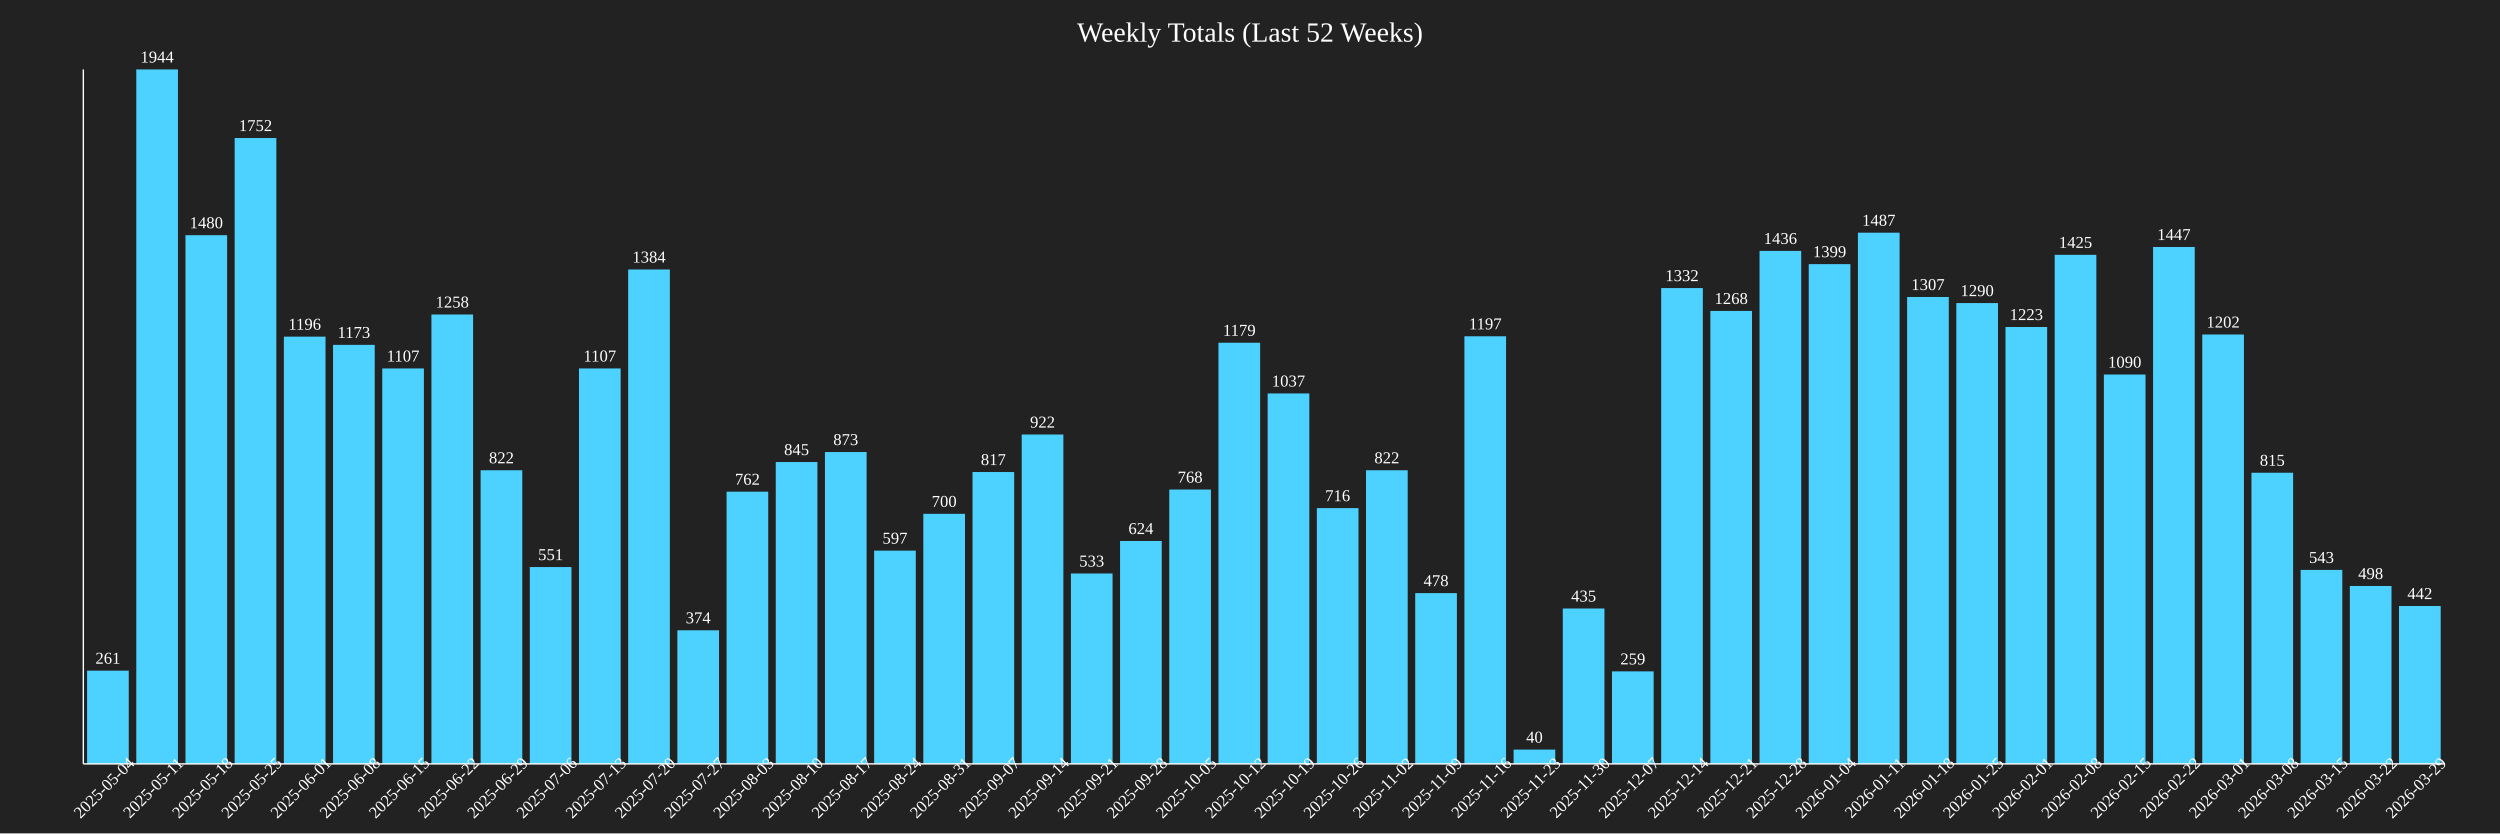
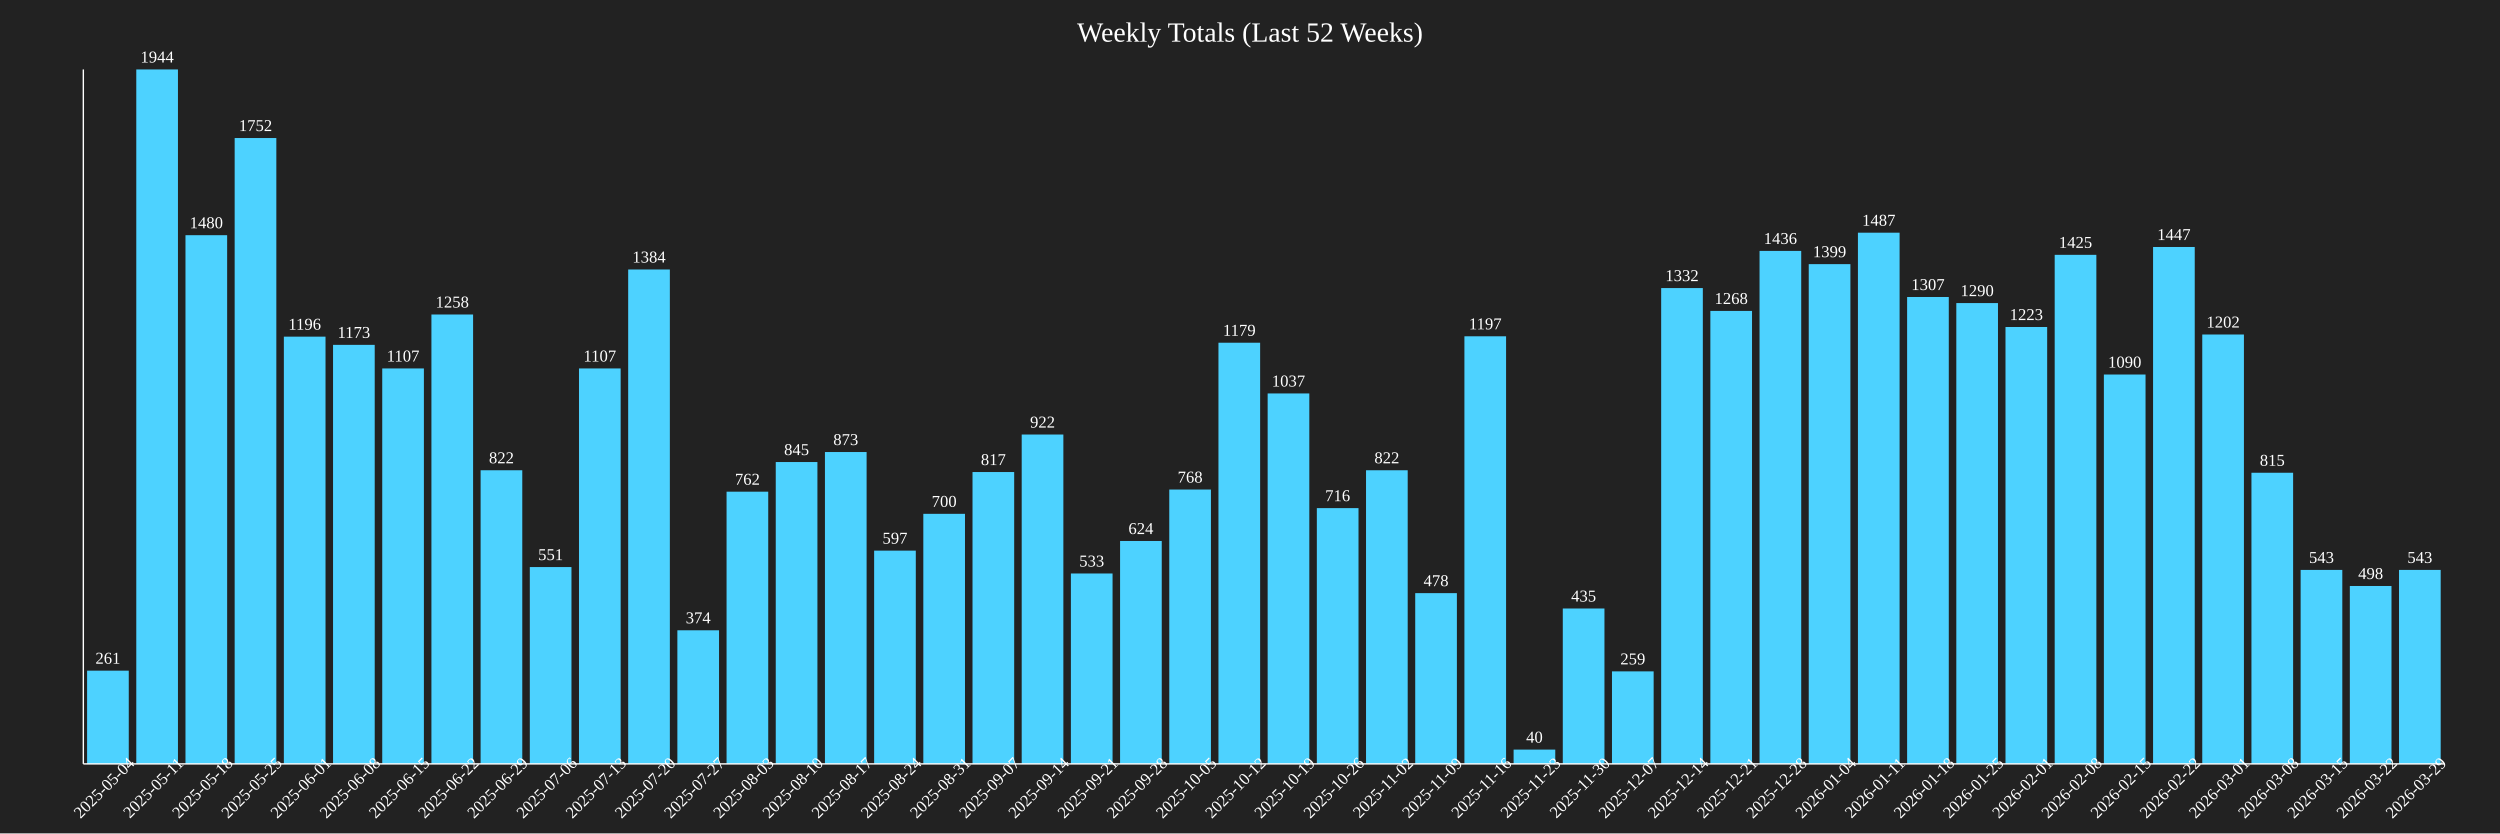
<svg xmlns="http://www.w3.org/2000/svg" baseProfile="full" height="600" version="1.1" width="1800">
  <defs />
  <rect fill="#222222" height="100%" width="100%" x="0" y="0" />
  <text fill="white" font-size="20" text-anchor="middle" x="900.0" y="30">Weekly Totals (Last 52 Weeks)</text>
  <rect fill="#4DD2FF" height="67.13" width="30" x="62.708" y="482.87" />
  <text fill="white" font-size="12" text-anchor="middle" x="77.708" y="477.87">261</text>
  <text fill="white" font-size="12" text-anchor="middle" transform="rotate(-45,77.70833,570)" x="77.708" y="570">2025-05-04</text>
  <rect fill="#4DD2FF" height="500.0" width="30" x="98.125" y="50.0" />
  <text fill="white" font-size="12" text-anchor="middle" x="113.125" y="45.0">1944</text>
  <text fill="white" font-size="12" text-anchor="middle" transform="rotate(-45,113.125,570)" x="113.125" y="570">2025-05-11</text>
  <rect fill="#4DD2FF" height="380.658" width="30" x="133.542" y="169.342" />
  <text fill="white" font-size="12" text-anchor="middle" x="148.542" y="164.342">1480</text>
  <text fill="white" font-size="12" text-anchor="middle" transform="rotate(-45,148.5417,570)" x="148.542" y="570">2025-05-18</text>
  <rect fill="#4DD2FF" height="450.617" width="30" x="168.958" y="99.383" />
  <text fill="white" font-size="12" text-anchor="middle" x="183.958" y="94.383">1752</text>
  <text fill="white" font-size="12" text-anchor="middle" transform="rotate(-45,183.9583,570)" x="183.958" y="570">2025-05-25</text>
  <rect fill="#4DD2FF" height="307.613" width="30" x="204.375" y="242.387" />
  <text fill="white" font-size="12" text-anchor="middle" x="219.375" y="237.387">1196</text>
  <text fill="white" font-size="12" text-anchor="middle" transform="rotate(-45,219.375,570)" x="219.375" y="570">2025-06-01</text>
  <rect fill="#4DD2FF" height="301.698" width="30" x="239.792" y="248.302" />
  <text fill="white" font-size="12" text-anchor="middle" x="254.792" y="243.302">1173</text>
  <text fill="white" font-size="12" text-anchor="middle" transform="rotate(-45,254.7917,570)" x="254.792" y="570">2025-06-08</text>
  <rect fill="#4DD2FF" height="284.722" width="30" x="275.208" y="265.278" />
  <text fill="white" font-size="12" text-anchor="middle" x="290.208" y="260.278">1107</text>
  <text fill="white" font-size="12" text-anchor="middle" transform="rotate(-45,290.2083,570)" x="290.208" y="570">2025-06-15</text>
  <rect fill="#4DD2FF" height="323.56" width="30" x="310.625" y="226.44" />
  <text fill="white" font-size="12" text-anchor="middle" x="325.625" y="221.44">1258</text>
  <text fill="white" font-size="12" text-anchor="middle" transform="rotate(-45,325.625,570)" x="325.625" y="570">2025-06-22</text>
  <rect fill="#4DD2FF" height="211.42" width="30" x="346.042" y="338.58" />
  <text fill="white" font-size="12" text-anchor="middle" x="361.042" y="333.58">822</text>
  <text fill="white" font-size="12" text-anchor="middle" transform="rotate(-45,361.0417,570)" x="361.042" y="570">2025-06-29</text>
  <rect fill="#4DD2FF" height="141.718" width="30" x="381.458" y="408.282" />
  <text fill="white" font-size="12" text-anchor="middle" x="396.458" y="403.282">551</text>
  <text fill="white" font-size="12" text-anchor="middle" transform="rotate(-45,396.4583,570)" x="396.458" y="570">2025-07-06</text>
  <rect fill="#4DD2FF" height="284.722" width="30" x="416.875" y="265.278" />
  <text fill="white" font-size="12" text-anchor="middle" x="431.875" y="260.278">1107</text>
  <text fill="white" font-size="12" text-anchor="middle" transform="rotate(-45,431.875,570)" x="431.875" y="570">2025-07-13</text>
  <rect fill="#4DD2FF" height="355.967" width="30" x="452.292" y="194.033" />
  <text fill="white" font-size="12" text-anchor="middle" x="467.292" y="189.033">1384</text>
  <text fill="white" font-size="12" text-anchor="middle" transform="rotate(-45,467.2917,570)" x="467.292" y="570">2025-07-20</text>
  <rect fill="#4DD2FF" height="96.193" width="30" x="487.708" y="453.807" />
  <text fill="white" font-size="12" text-anchor="middle" x="502.708" y="448.807">374</text>
  <text fill="white" font-size="12" text-anchor="middle" transform="rotate(-45,502.7083,570)" x="502.708" y="570">2025-07-27</text>
  <rect fill="#4DD2FF" height="195.988" width="30" x="523.125" y="354.012" />
  <text fill="white" font-size="12" text-anchor="middle" x="538.125" y="349.012">762</text>
  <text fill="white" font-size="12" text-anchor="middle" transform="rotate(-45,538.125,570)" x="538.125" y="570">2025-08-03</text>
  <rect fill="#4DD2FF" height="217.335" width="30" x="558.542" y="332.665" />
  <text fill="white" font-size="12" text-anchor="middle" x="573.542" y="327.665">845</text>
  <text fill="white" font-size="12" text-anchor="middle" transform="rotate(-45,573.5417,570)" x="573.542" y="570">2025-08-10</text>
  <rect fill="#4DD2FF" height="224.537" width="30" x="593.958" y="325.463" />
  <text fill="white" font-size="12" text-anchor="middle" x="608.958" y="320.463">873</text>
  <text fill="white" font-size="12" text-anchor="middle" transform="rotate(-45,608.9583,570)" x="608.958" y="570">2025-08-17</text>
  <rect fill="#4DD2FF" height="153.549" width="30" x="629.375" y="396.451" />
  <text fill="white" font-size="12" text-anchor="middle" x="644.375" y="391.451">597</text>
  <text fill="white" font-size="12" text-anchor="middle" transform="rotate(-45,644.375,570)" x="644.375" y="570">2025-08-24</text>
  <rect fill="#4DD2FF" height="180.041" width="30" x="664.792" y="369.959" />
  <text fill="white" font-size="12" text-anchor="middle" x="679.792" y="364.959">700</text>
  <text fill="white" font-size="12" text-anchor="middle" transform="rotate(-45,679.7917,570)" x="679.792" y="570">2025-08-31</text>
  <rect fill="#4DD2FF" height="210.134" width="30" x="700.208" y="339.866" />
  <text fill="white" font-size="12" text-anchor="middle" x="715.208" y="334.866">817</text>
  <text fill="white" font-size="12" text-anchor="middle" transform="rotate(-45,715.2083,570)" x="715.208" y="570">2025-09-07</text>
  <rect fill="#4DD2FF" height="237.14" width="30" x="735.625" y="312.86" />
  <text fill="white" font-size="12" text-anchor="middle" x="750.625" y="307.86">922</text>
  <text fill="white" font-size="12" text-anchor="middle" transform="rotate(-45,750.625,570)" x="750.625" y="570">2025-09-14</text>
  <rect fill="#4DD2FF" height="137.088" width="30" x="771.042" y="412.912" />
  <text fill="white" font-size="12" text-anchor="middle" x="786.042" y="407.912">533</text>
  <text fill="white" font-size="12" text-anchor="middle" transform="rotate(-45,786.0417,570)" x="786.042" y="570">2025-09-21</text>
  <rect fill="#4DD2FF" height="160.494" width="30" x="806.458" y="389.506" />
  <text fill="white" font-size="12" text-anchor="middle" x="821.458" y="384.506">624</text>
  <text fill="white" font-size="12" text-anchor="middle" transform="rotate(-45,821.4583,570)" x="821.458" y="570">2025-09-28</text>
  <rect fill="#4DD2FF" height="197.531" width="30" x="841.875" y="352.469" />
  <text fill="white" font-size="12" text-anchor="middle" x="856.875" y="347.469">768</text>
  <text fill="white" font-size="12" text-anchor="middle" transform="rotate(-45,856.875,570)" x="856.875" y="570">2025-10-05</text>
  <rect fill="#4DD2FF" height="303.241" width="30" x="877.292" y="246.759" />
  <text fill="white" font-size="12" text-anchor="middle" x="892.292" y="241.759">1179</text>
  <text fill="white" font-size="12" text-anchor="middle" transform="rotate(-45,892.2917,570)" x="892.292" y="570">2025-10-12</text>
  <rect fill="#4DD2FF" height="266.718" width="30" x="912.708" y="283.282" />
  <text fill="white" font-size="12" text-anchor="middle" x="927.708" y="278.282">1037</text>
  <text fill="white" font-size="12" text-anchor="middle" transform="rotate(-45,927.7083,570)" x="927.708" y="570">2025-10-19</text>
  <rect fill="#4DD2FF" height="184.156" width="30" x="948.125" y="365.844" />
  <text fill="white" font-size="12" text-anchor="middle" x="963.125" y="360.844">716</text>
  <text fill="white" font-size="12" text-anchor="middle" transform="rotate(-45,963.125,570)" x="963.125" y="570">2025-10-26</text>
  <rect fill="#4DD2FF" height="211.42" width="30" x="983.542" y="338.58" />
  <text fill="white" font-size="12" text-anchor="middle" x="998.542" y="333.58">822</text>
  <text fill="white" font-size="12" text-anchor="middle" transform="rotate(-45,998.5417,570)" x="998.542" y="570">2025-11-02</text>
  <rect fill="#4DD2FF" height="122.942" width="30" x="1018.958" y="427.058" />
  <text fill="white" font-size="12" text-anchor="middle" x="1033.958" y="422.058">478</text>
  <text fill="white" font-size="12" text-anchor="middle" transform="rotate(-45,1033.958,570)" x="1033.958" y="570">2025-11-09</text>
  <rect fill="#4DD2FF" height="307.87" width="30" x="1054.375" y="242.13" />
  <text fill="white" font-size="12" text-anchor="middle" x="1069.375" y="237.13">1197</text>
  <text fill="white" font-size="12" text-anchor="middle" transform="rotate(-45,1069.375,570)" x="1069.375" y="570">2025-11-16</text>
  <rect fill="#4DD2FF" height="10.288" width="30" x="1089.792" y="539.712" />
  <text fill="white" font-size="12" text-anchor="middle" x="1104.792" y="534.712">40</text>
  <text fill="white" font-size="12" text-anchor="middle" transform="rotate(-45,1104.792,570)" x="1104.792" y="570">2025-11-23</text>
  <rect fill="#4DD2FF" height="111.883" width="30" x="1125.208" y="438.117" />
  <text fill="white" font-size="12" text-anchor="middle" x="1140.208" y="433.117">435</text>
  <text fill="white" font-size="12" text-anchor="middle" transform="rotate(-45,1140.208,570)" x="1140.208" y="570">2025-11-30</text>
  <rect fill="#4DD2FF" height="66.615" width="30" x="1160.625" y="483.385" />
  <text fill="white" font-size="12" text-anchor="middle" x="1175.625" y="478.385">259</text>
  <text fill="white" font-size="12" text-anchor="middle" transform="rotate(-45,1175.625,570)" x="1175.625" y="570">2025-12-07</text>
  <rect fill="#4DD2FF" height="342.593" width="30" x="1196.042" y="207.407" />
  <text fill="white" font-size="12" text-anchor="middle" x="1211.042" y="202.407">1332</text>
  <text fill="white" font-size="12" text-anchor="middle" transform="rotate(-45,1211.042,570)" x="1211.042" y="570">2025-12-14</text>
  <rect fill="#4DD2FF" height="326.132" width="30" x="1231.458" y="223.868" />
  <text fill="white" font-size="12" text-anchor="middle" x="1246.458" y="218.868">1268</text>
  <text fill="white" font-size="12" text-anchor="middle" transform="rotate(-45,1246.458,570)" x="1246.458" y="570">2025-12-21</text>
  <rect fill="#4DD2FF" height="369.342" width="30" x="1266.875" y="180.658" />
  <text fill="white" font-size="12" text-anchor="middle" x="1281.875" y="175.658">1436</text>
  <text fill="white" font-size="12" text-anchor="middle" transform="rotate(-45,1281.875,570)" x="1281.875" y="570">2025-12-28</text>
  <rect fill="#4DD2FF" height="359.825" width="30" x="1302.292" y="190.175" />
  <text fill="white" font-size="12" text-anchor="middle" x="1317.292" y="185.175">1399</text>
  <text fill="white" font-size="12" text-anchor="middle" transform="rotate(-45,1317.292,570)" x="1317.292" y="570">2026-01-04</text>
  <rect fill="#4DD2FF" height="382.459" width="30" x="1337.708" y="167.541" />
  <text fill="white" font-size="12" text-anchor="middle" x="1352.708" y="162.541">1487</text>
  <text fill="white" font-size="12" text-anchor="middle" transform="rotate(-45,1352.708,570)" x="1352.708" y="570">2026-01-11</text>
  <rect fill="#4DD2FF" height="336.163" width="30" x="1373.125" y="213.837" />
  <text fill="white" font-size="12" text-anchor="middle" x="1388.125" y="208.837">1307</text>
  <text fill="white" font-size="12" text-anchor="middle" transform="rotate(-45,1388.125,570)" x="1388.125" y="570">2026-01-18</text>
  <rect fill="#4DD2FF" height="331.79" width="30" x="1408.542" y="218.21" />
  <text fill="white" font-size="12" text-anchor="middle" x="1423.542" y="213.21">1290</text>
  <text fill="white" font-size="12" text-anchor="middle" transform="rotate(-45,1423.542,570)" x="1423.542" y="570">2026-01-25</text>
  <rect fill="#4DD2FF" height="314.558" width="30" x="1443.958" y="235.442" />
  <text fill="white" font-size="12" text-anchor="middle" x="1458.958" y="230.442">1223</text>
  <text fill="white" font-size="12" text-anchor="middle" transform="rotate(-45,1458.958,570)" x="1458.958" y="570">2026-02-01</text>
  <rect fill="#4DD2FF" height="366.512" width="30" x="1479.375" y="183.488" />
  <text fill="white" font-size="12" text-anchor="middle" x="1494.375" y="178.488">1425</text>
  <text fill="white" font-size="12" text-anchor="middle" transform="rotate(-45,1494.375,570)" x="1494.375" y="570">2026-02-08</text>
  <rect fill="#4DD2FF" height="280.35" width="30" x="1514.792" y="269.65" />
  <text fill="white" font-size="12" text-anchor="middle" x="1529.792" y="264.65">1090</text>
  <text fill="white" font-size="12" text-anchor="middle" transform="rotate(-45,1529.792,570)" x="1529.792" y="570">2026-02-15</text>
  <rect fill="#4DD2FF" height="372.171" width="30" x="1550.208" y="177.829" />
  <text fill="white" font-size="12" text-anchor="middle" x="1565.208" y="172.829">1447</text>
  <text fill="white" font-size="12" text-anchor="middle" transform="rotate(-45,1565.208,570)" x="1565.208" y="570">2026-02-22</text>
  <rect fill="#4DD2FF" height="309.156" width="30" x="1585.625" y="240.844" />
  <text fill="white" font-size="12" text-anchor="middle" x="1600.625" y="235.844">1202</text>
  <text fill="white" font-size="12" text-anchor="middle" transform="rotate(-45,1600.625,570)" x="1600.625" y="570">2026-03-01</text>
  <rect fill="#4DD2FF" height="209.619" width="30" x="1621.042" y="340.381" />
  <text fill="white" font-size="12" text-anchor="middle" x="1636.042" y="335.381">815</text>
  <text fill="white" font-size="12" text-anchor="middle" transform="rotate(-45,1636.042,570)" x="1636.042" y="570">2026-03-08</text>
  <rect fill="#4DD2FF" height="139.66" width="30" x="1656.458" y="410.34" />
  <text fill="white" font-size="12" text-anchor="middle" x="1671.458" y="405.34">543</text>
  <text fill="white" font-size="12" text-anchor="middle" transform="rotate(-45,1671.458,570)" x="1671.458" y="570">2026-03-15</text>
  <rect fill="#4DD2FF" height="128.086" width="30" x="1691.875" y="421.914" />
  <text fill="white" font-size="12" text-anchor="middle" x="1706.875" y="416.914">498</text>
  <text fill="white" font-size="12" text-anchor="middle" transform="rotate(-45,1706.875,570)" x="1706.875" y="570">2026-03-22</text>
-   <rect fill="#4DD2FF" height="113.683" width="30" x="1727.292" y="436.317" />
-   <text fill="white" font-size="12" text-anchor="middle" x="1742.292" y="431.317">442</text>
+   <rect fill="#4DD2FF" height="139.66" width="30" x="1727.292" y="410.34" />
+   <text fill="white" font-size="12" text-anchor="middle" x="1742.292" y="405.34">543</text>
  <text fill="white" font-size="12" text-anchor="middle" transform="rotate(-45,1742.292,570)" x="1742.292" y="570">2026-03-29</text>
  <line stroke="white" x1="60" x2="60" y1="50" y2="550" />
  <line stroke="white" x1="60" x2="1760" y1="550" y2="550" />
</svg>
